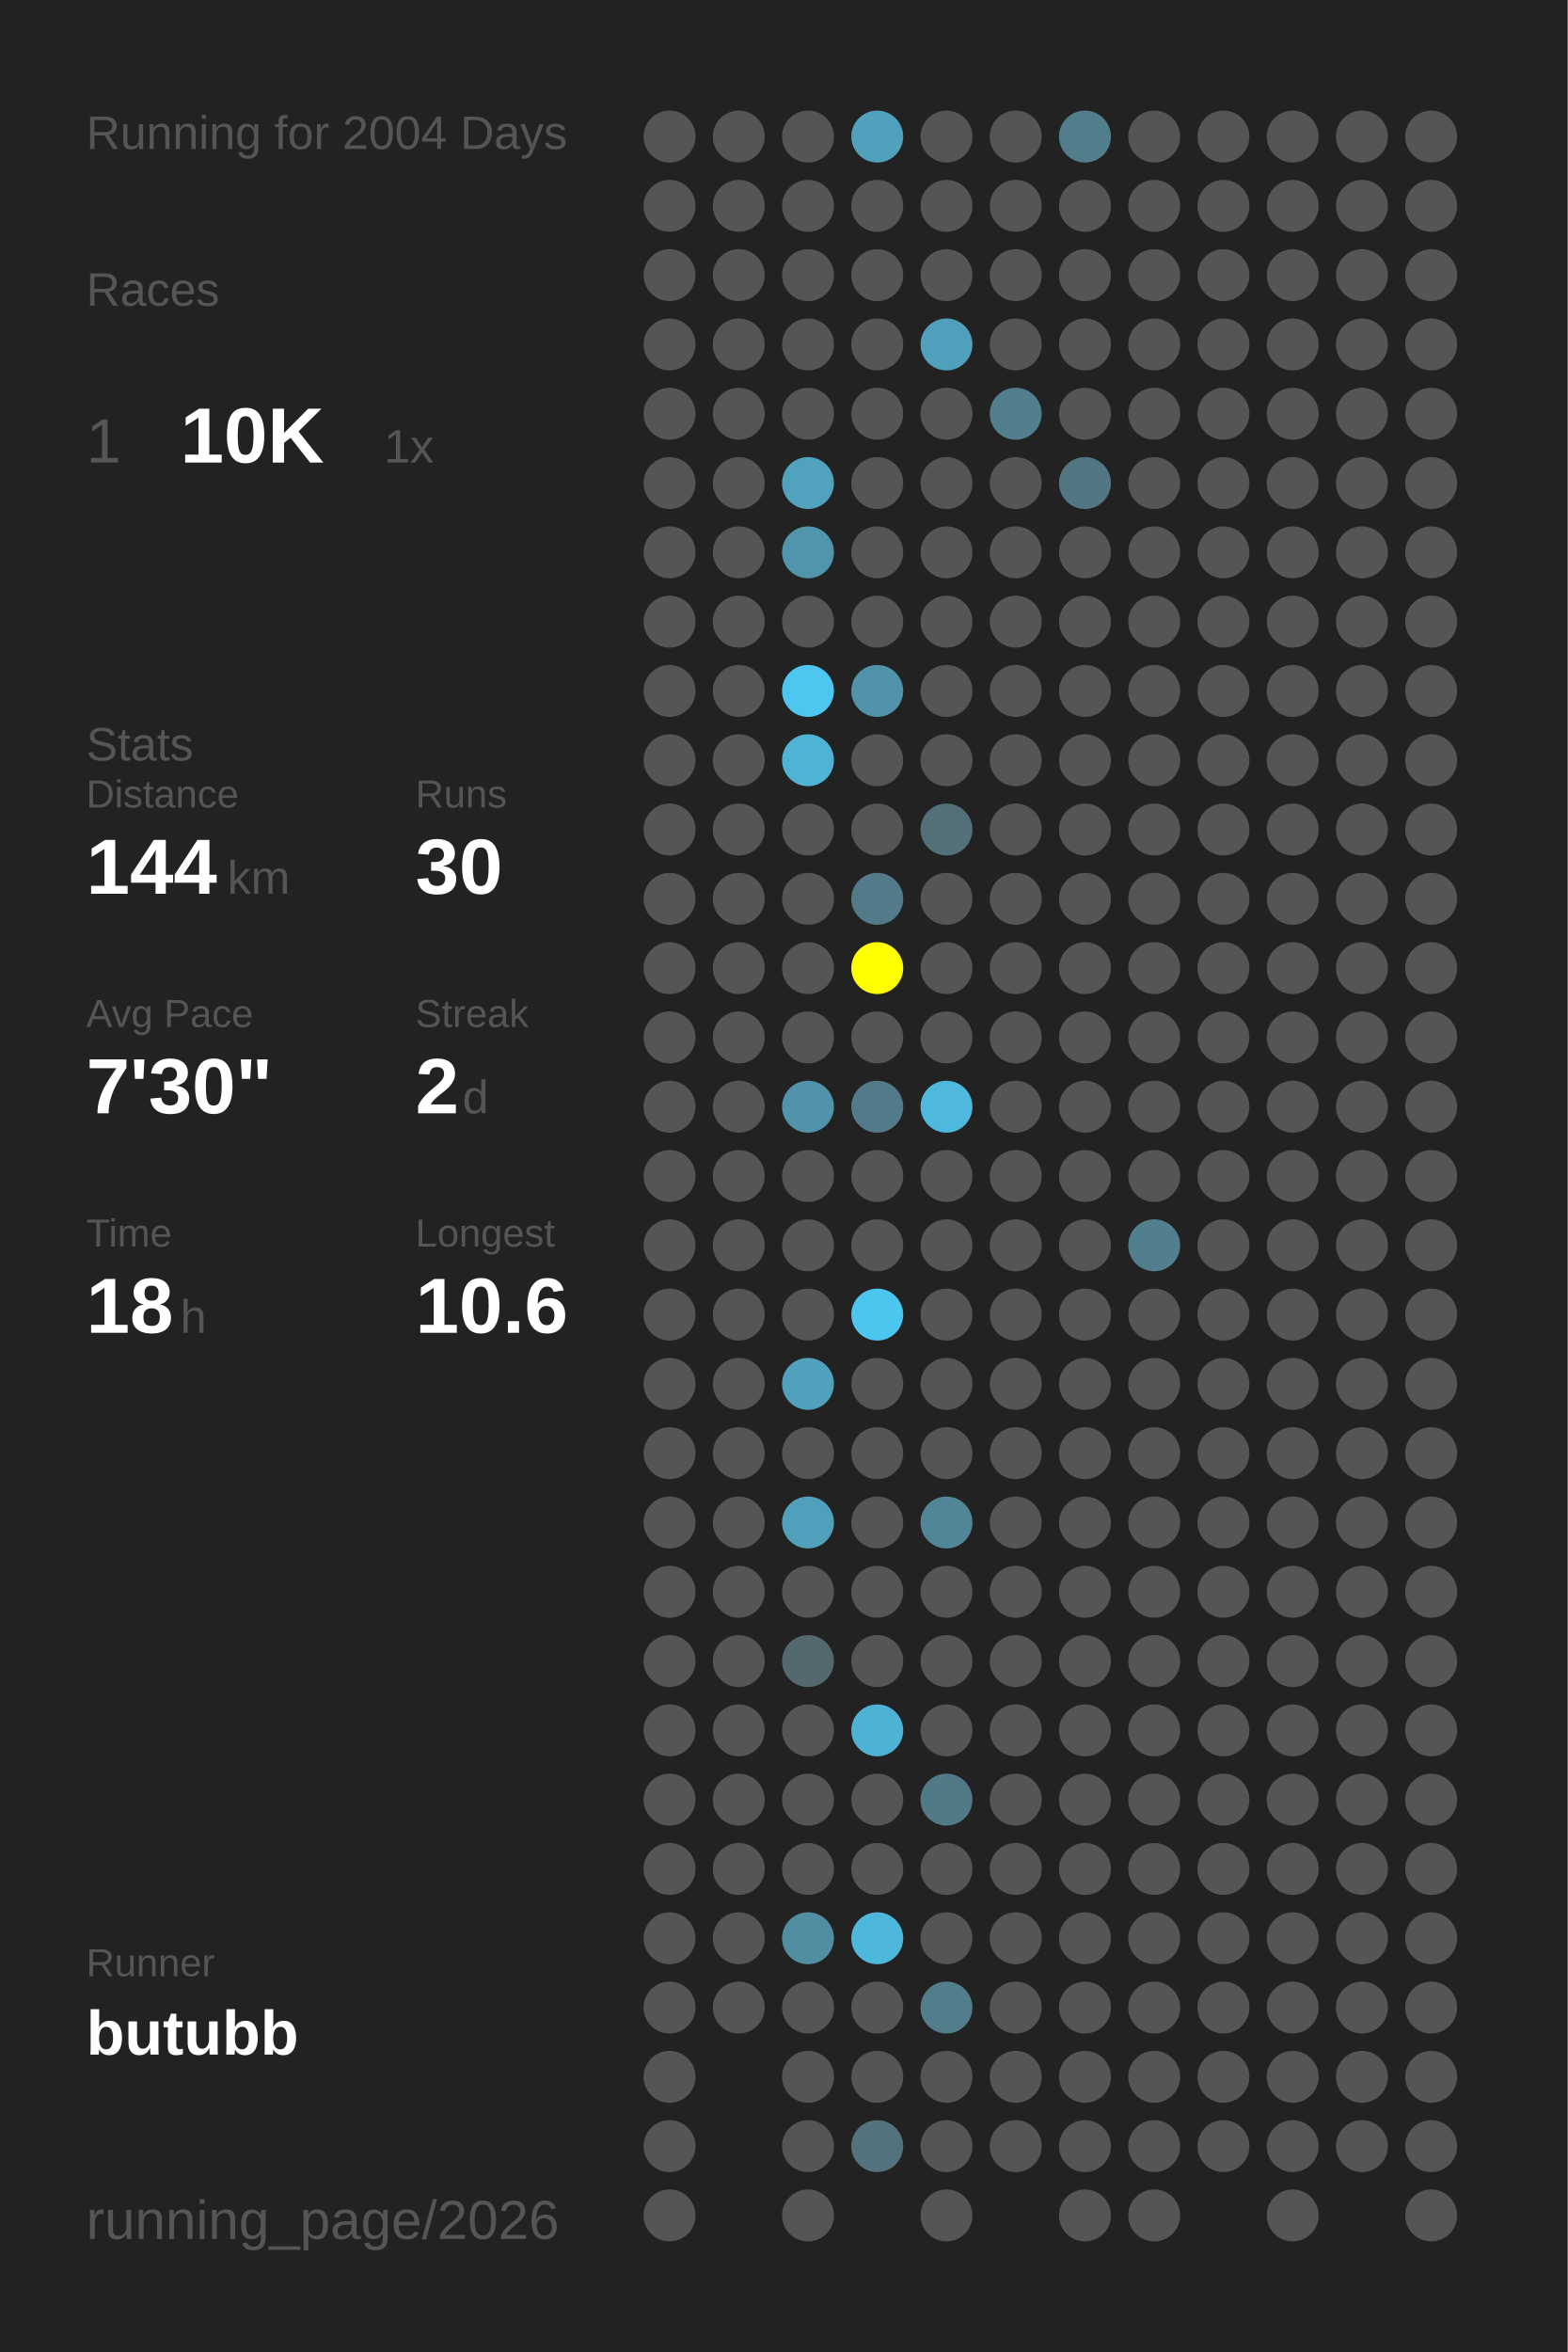
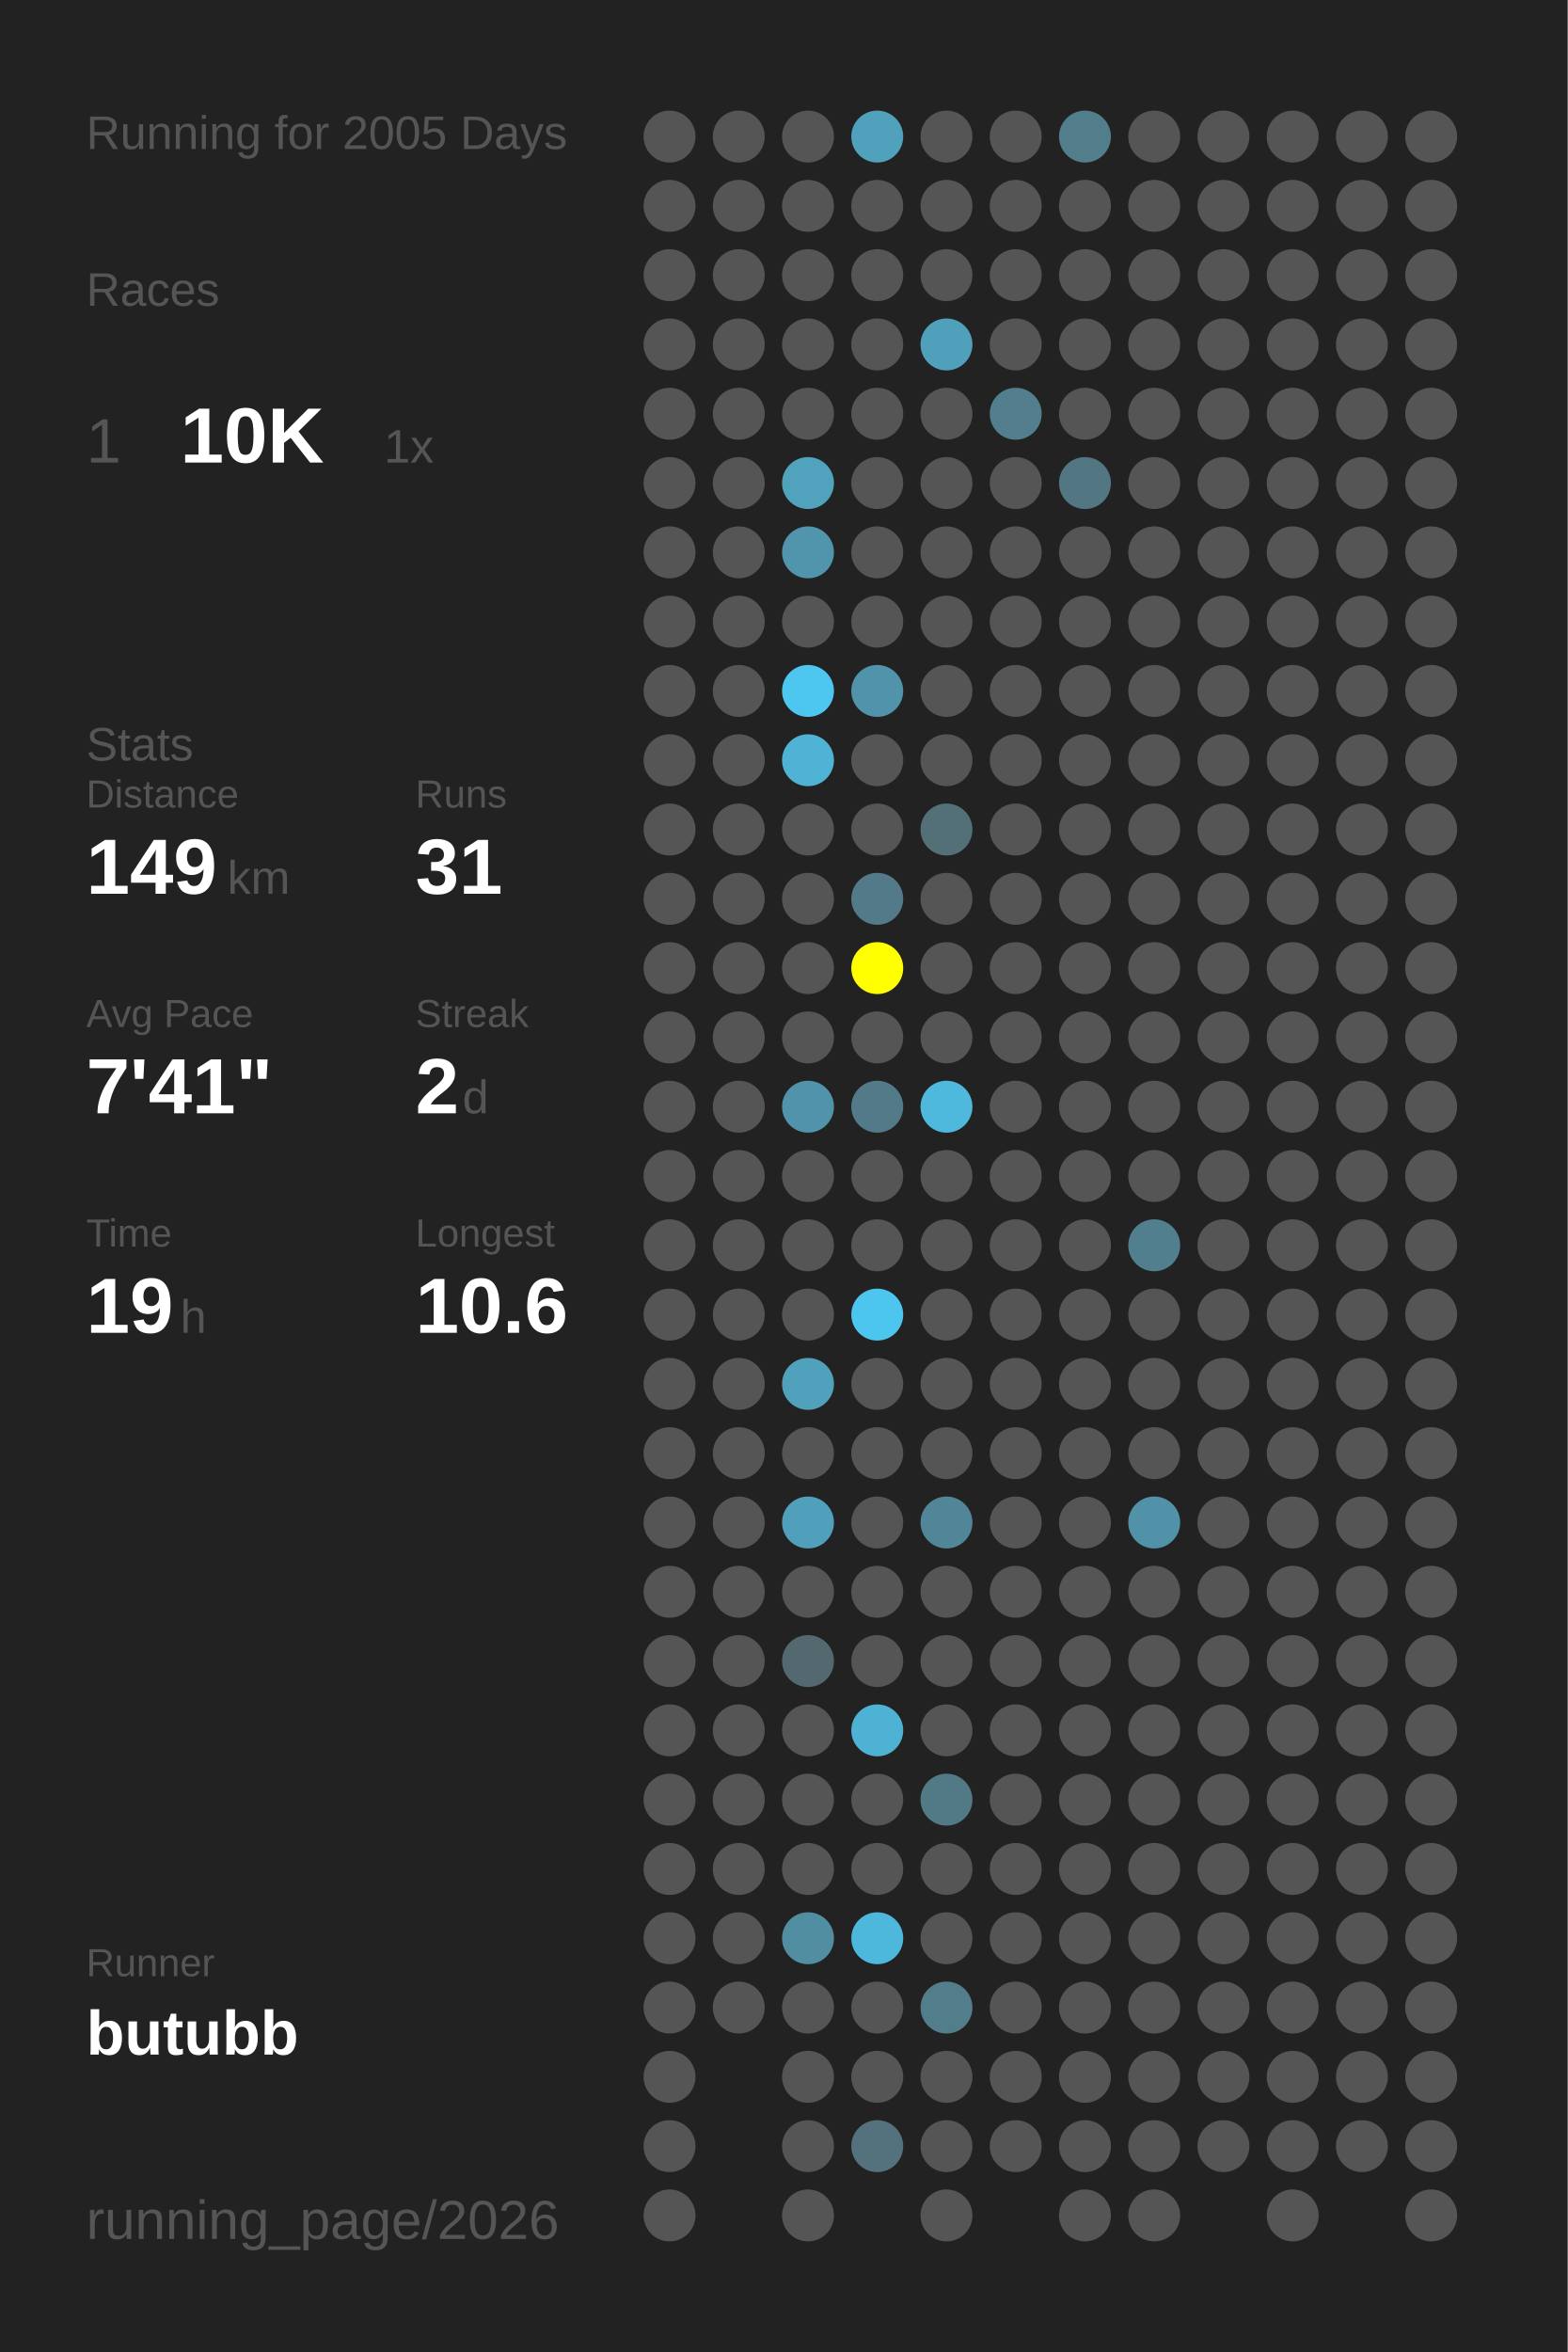
<svg xmlns="http://www.w3.org/2000/svg" baseProfile="full" height="300mm" version="1.1" viewBox="0,0,200,300" width="200mm">
  <defs />
  <rect fill="#222222" height="300" width="200" x="0" y="0" />
-   <text fill="#555555" style="font-size:6px; font-family:Arial;" x="11" y="19">Running for 2004 Days</text>
+   <text fill="#555555" style="font-size:6px; font-family:Arial;" x="11" y="19">Running for 2005 Days</text>
  <text fill="#555555" style="font-size:6px; font-family:Arial;" x="11" y="39">Races</text>
  <text fill="#555555" style="font-size:8px; font-family:Arial;" x="11" y="59">1</text>
  <text fill="#FFFFFF" style="font-size:10px; font-family:Arial; font-weight:bold;" x="23" y="59">10K</text>
  <text fill="#555555" style="font-size:6px; font-family:Arial;" x="49" y="59">1x</text>
  <text fill="#555555" style="font-size:6px; font-family:Arial;" x="11" y="97">Stats</text>
  <text fill="#555555" style="font-size:5px; font-family:Arial;" x="11" y="103">Distance</text>
-   <text fill="#FFFFFF" style="font-size:10px; font-family:Arial; font-weight:bold;" x="11" y="114">144</text>
+   <text fill="#FFFFFF" style="font-size:10px; font-family:Arial; font-weight:bold;" x="11" y="114">149</text>
  <text fill="#555555" style="font-size:6px; font-family:Arial;" x="29" y="114">km</text>
  <text fill="#555555" style="font-size:5px; font-family:Arial;" x="53" y="103">Runs</text>
-   <text fill="#FFFFFF" style="font-size:10px; font-family:Arial; font-weight:bold;" x="53" y="114">30</text>
+   <text fill="#FFFFFF" style="font-size:10px; font-family:Arial; font-weight:bold;" x="53" y="114">31</text>
  <text fill="#555555" style="font-size:5px; font-family:Arial;" x="11" y="131">Avg Pace</text>
-   <text fill="#FFFFFF" style="font-size:10px; font-family:Arial; font-weight:bold;" x="11" y="142">7'30"</text>
+   <text fill="#FFFFFF" style="font-size:10px; font-family:Arial; font-weight:bold;" x="11" y="142">7'41"</text>
  <text fill="#555555" style="font-size:5px; font-family:Arial;" x="53" y="131">Streak</text>
  <text fill="#FFFFFF" style="font-size:10px; font-family:Arial; font-weight:bold;" x="53" y="142">2</text>
  <text fill="#555555" style="font-size:6px; font-family:Arial;" x="59" y="142">d</text>
  <text fill="#555555" style="font-size:5px; font-family:Arial;" x="11" y="159">Time</text>
-   <text fill="#FFFFFF" style="font-size:10px; font-family:Arial; font-weight:bold;" x="11" y="170">18</text>
+   <text fill="#FFFFFF" style="font-size:10px; font-family:Arial; font-weight:bold;" x="11" y="170">19</text>
  <text fill="#555555" style="font-size:6px; font-family:Arial;" x="23" y="170">h</text>
  <text fill="#555555" style="font-size:5px; font-family:Arial;" x="53" y="159">Longest</text>
  <text fill="#FFFFFF" style="font-size:10px; font-family:Arial; font-weight:bold;" x="53" y="170">10.6</text>
  <text fill="#555555" style="font-size:5px; font-family:Arial;" x="11" y="252.065">Runner</text>
  <text fill="#FFFFFF" style="font-size:8px; font-family:Arial; font-weight:bold;" x="11" y="262.065">butubb</text>
  <text fill="#555555" style="font-size:7px; font-family:Arial;" x="11" y="285.581">running_page/2026</text>
  <circle cx="85.417" cy="17.419" fill="#555555" r="3.312" />
  <circle cx="85.417" cy="26.258" fill="#555555" r="3.312" />
  <circle cx="85.417" cy="35.097" fill="#555555" r="3.312" />
  <circle cx="85.417" cy="43.935" fill="#555555" r="3.312" />
  <circle cx="85.417" cy="52.774" fill="#555555" r="3.312" />
  <circle cx="85.417" cy="61.613" fill="#555555" r="3.312" />
  <circle cx="85.417" cy="70.452" fill="#555555" r="3.312" />
  <circle cx="85.417" cy="79.29" fill="#555555" r="3.312" />
  <circle cx="85.417" cy="88.129" fill="#555555" r="3.312" />
  <circle cx="85.417" cy="96.968" fill="#555555" r="3.312" />
  <circle cx="85.417" cy="105.806" fill="#555555" r="3.312" />
  <circle cx="85.417" cy="114.645" fill="#555555" r="3.312" />
  <circle cx="85.417" cy="123.484" fill="#555555" r="3.312" />
  <circle cx="85.417" cy="132.323" fill="#555555" r="3.312" />
  <circle cx="85.417" cy="141.161" fill="#555555" r="3.312" />
  <circle cx="85.417" cy="150" fill="#555555" r="3.312" />
  <circle cx="85.417" cy="158.839" fill="#555555" r="3.312" />
  <circle cx="85.417" cy="167.677" fill="#555555" r="3.312" />
  <circle cx="85.417" cy="176.516" fill="#555555" r="3.312" />
  <circle cx="85.417" cy="185.355" fill="#555555" r="3.312" />
  <circle cx="85.417" cy="194.194" fill="#555555" r="3.312" />
  <circle cx="85.417" cy="203.032" fill="#555555" r="3.312" />
  <circle cx="85.417" cy="211.871" fill="#555555" r="3.312" />
  <circle cx="85.417" cy="220.71" fill="#555555" r="3.312" />
  <circle cx="85.417" cy="229.548" fill="#555555" r="3.312" />
  <circle cx="85.417" cy="238.387" fill="#555555" r="3.312" />
  <circle cx="85.417" cy="247.226" fill="#555555" r="3.312" />
  <circle cx="85.417" cy="256.065" fill="#555555" r="3.312" />
  <circle cx="85.417" cy="264.903" fill="#555555" r="3.312" />
  <circle cx="85.417" cy="273.742" fill="#555555" r="3.312" />
  <circle cx="85.417" cy="282.581" fill="#555555" r="3.312" />
  <circle cx="94.25" cy="17.419" fill="#555555" r="3.312" />
  <circle cx="94.25" cy="26.258" fill="#555555" r="3.312" />
  <circle cx="94.25" cy="35.097" fill="#555555" r="3.312" />
  <circle cx="94.25" cy="43.935" fill="#555555" r="3.312" />
  <circle cx="94.25" cy="52.774" fill="#555555" r="3.312" />
  <circle cx="94.25" cy="61.613" fill="#555555" r="3.312" />
  <circle cx="94.25" cy="70.452" fill="#555555" r="3.312" />
  <circle cx="94.25" cy="79.29" fill="#555555" r="3.312" />
  <circle cx="94.25" cy="88.129" fill="#555555" r="3.312" />
  <circle cx="94.25" cy="96.968" fill="#555555" r="3.312" />
  <circle cx="94.25" cy="105.806" fill="#555555" r="3.312" />
  <circle cx="94.25" cy="114.645" fill="#555555" r="3.312" />
  <circle cx="94.25" cy="123.484" fill="#555555" r="3.312" />
  <circle cx="94.25" cy="132.323" fill="#555555" r="3.312" />
  <circle cx="94.25" cy="141.161" fill="#555555" r="3.312" />
  <circle cx="94.25" cy="150" fill="#555555" r="3.312" />
  <circle cx="94.25" cy="158.839" fill="#555555" r="3.312" />
  <circle cx="94.25" cy="167.677" fill="#555555" r="3.312" />
  <circle cx="94.25" cy="176.516" fill="#555555" r="3.312" />
  <circle cx="94.25" cy="185.355" fill="#555555" r="3.312" />
  <circle cx="94.25" cy="194.194" fill="#555555" r="3.312" />
  <circle cx="94.25" cy="203.032" fill="#555555" r="3.312" />
  <circle cx="94.25" cy="211.871" fill="#555555" r="3.312" />
  <circle cx="94.25" cy="220.71" fill="#555555" r="3.312" />
  <circle cx="94.25" cy="229.548" fill="#555555" r="3.312" />
  <circle cx="94.25" cy="238.387" fill="#555555" r="3.312" />
  <circle cx="94.25" cy="247.226" fill="#555555" r="3.312" />
  <circle cx="94.25" cy="256.065" fill="#555555" r="3.312" />
  <circle cx="103.083" cy="17.419" fill="#555555" r="3.312" />
  <circle cx="103.083" cy="26.258" fill="#555555" r="3.312" />
  <circle cx="103.083" cy="35.097" fill="#555555" r="3.312" />
  <circle cx="103.083" cy="43.935" fill="#555555" r="3.312" />
  <circle cx="103.083" cy="52.774" fill="#555555" r="3.312" />
  <circle cx="103.083" cy="61.613" fill="#50a2bd" r="3.312" />
  <circle cx="103.083" cy="70.452" fill="#5095ac" r="3.312" />
  <circle cx="103.083" cy="79.29" fill="#555555" r="3.312" />
  <circle cx="103.083" cy="88.129" fill="#4dc7f0" r="3.312" />
  <circle cx="103.083" cy="96.968" fill="#4eb3d5" r="3.312" />
  <circle cx="103.083" cy="105.806" fill="#555555" r="3.312" />
  <circle cx="103.083" cy="114.645" fill="#555555" r="3.312" />
  <circle cx="103.083" cy="123.484" fill="#555555" r="3.312" />
  <circle cx="103.083" cy="132.323" fill="#555555" r="3.312" />
  <circle cx="103.083" cy="141.161" fill="#5093aa" r="3.312" />
  <circle cx="103.083" cy="150" fill="#555555" r="3.312" />
  <circle cx="103.083" cy="158.839" fill="#555555" r="3.312" />
  <circle cx="103.083" cy="167.677" fill="#555555" r="3.312" />
  <circle cx="103.083" cy="176.516" fill="#50a1bc" r="3.312" />
  <circle cx="103.083" cy="185.355" fill="#555555" r="3.312" />
  <circle cx="103.083" cy="194.194" fill="#50a0bb" r="3.312" />
  <circle cx="103.083" cy="203.032" fill="#555555" r="3.312" />
  <circle cx="103.083" cy="211.871" fill="#53686f" r="3.312" />
  <circle cx="103.083" cy="220.71" fill="#555555" r="3.312" />
  <circle cx="103.083" cy="229.548" fill="#555555" r="3.312" />
  <circle cx="103.083" cy="238.387" fill="#555555" r="3.312" />
  <circle cx="103.083" cy="247.226" fill="#518ea2" r="3.312" />
  <circle cx="103.083" cy="256.065" fill="#555555" r="3.312" />
  <circle cx="103.083" cy="264.903" fill="#555555" r="3.312" />
  <circle cx="103.083" cy="273.742" fill="#555555" r="3.312" />
  <circle cx="103.083" cy="282.581" fill="#555555" r="3.312" />
  <circle cx="111.917" cy="17.419" fill="#50a1bc" r="3.312" />
  <circle cx="111.917" cy="26.258" fill="#555555" r="3.312" />
  <circle cx="111.917" cy="35.097" fill="#555555" r="3.312" />
  <circle cx="111.917" cy="43.935" fill="#555555" r="3.312" />
  <circle cx="111.917" cy="52.774" fill="#555555" r="3.312" />
  <circle cx="111.917" cy="61.613" fill="#555555" r="3.312" />
  <circle cx="111.917" cy="70.452" fill="#555555" r="3.312" />
  <circle cx="111.917" cy="79.29" fill="#555555" r="3.312" />
  <circle cx="111.917" cy="88.129" fill="#5093aa" r="3.312" />
  <circle cx="111.917" cy="96.968" fill="#555555" r="3.312" />
  <circle cx="111.917" cy="105.806" fill="#555555" r="3.312" />
  <circle cx="111.917" cy="114.645" fill="#527a88" r="3.312" />
  <circle cx="111.917" cy="123.484" fill="#FFFF00" r="3.312" />
  <circle cx="111.917" cy="132.323" fill="#555555" r="3.312" />
  <circle cx="111.917" cy="141.161" fill="#527a88" r="3.312" />
  <circle cx="111.917" cy="150" fill="#555555" r="3.312" />
  <circle cx="111.917" cy="158.839" fill="#555555" r="3.312" />
  <circle cx="111.917" cy="167.677" fill="#4dc6ef" r="3.312" />
  <circle cx="111.917" cy="176.516" fill="#555555" r="3.312" />
  <circle cx="111.917" cy="185.355" fill="#555555" r="3.312" />
  <circle cx="111.917" cy="194.194" fill="#555555" r="3.312" />
  <circle cx="111.917" cy="203.032" fill="#555555" r="3.312" />
  <circle cx="111.917" cy="211.871" fill="#555555" r="3.312" />
  <circle cx="111.917" cy="220.71" fill="#4eb2d4" r="3.312" />
  <circle cx="111.917" cy="229.548" fill="#555555" r="3.312" />
  <circle cx="111.917" cy="238.387" fill="#555555" r="3.312" />
  <circle cx="111.917" cy="247.226" fill="#4eb8dc" r="3.312" />
  <circle cx="111.917" cy="256.065" fill="#555555" r="3.312" />
  <circle cx="111.917" cy="264.903" fill="#555555" r="3.312" />
  <circle cx="111.917" cy="273.742" fill="#53727d" r="3.312" />
  <circle cx="120.75" cy="17.419" fill="#555555" r="3.312" />
  <circle cx="120.75" cy="26.258" fill="#555555" r="3.312" />
  <circle cx="120.75" cy="35.097" fill="#555555" r="3.312" />
  <circle cx="120.75" cy="43.935" fill="#50a0bb" r="3.312" />
  <circle cx="120.75" cy="52.774" fill="#555555" r="3.312" />
  <circle cx="120.75" cy="61.613" fill="#555555" r="3.312" />
  <circle cx="120.75" cy="70.452" fill="#555555" r="3.312" />
  <circle cx="120.75" cy="79.29" fill="#555555" r="3.312" />
  <circle cx="120.75" cy="88.129" fill="#555555" r="3.312" />
  <circle cx="120.75" cy="96.968" fill="#555555" r="3.312" />
  <circle cx="120.75" cy="105.806" fill="#537079" r="3.312" />
  <circle cx="120.75" cy="114.645" fill="#555555" r="3.312" />
  <circle cx="120.75" cy="123.484" fill="#555555" r="3.312" />
  <circle cx="120.75" cy="132.323" fill="#555555" r="3.312" />
  <circle cx="120.75" cy="141.161" fill="#4eb9dd" r="3.312" />
  <circle cx="120.75" cy="150" fill="#555555" r="3.312" />
  <circle cx="120.75" cy="158.839" fill="#555555" r="3.312" />
  <circle cx="120.75" cy="167.677" fill="#555555" r="3.312" />
  <circle cx="120.75" cy="176.516" fill="#555555" r="3.312" />
  <circle cx="120.75" cy="185.355" fill="#555555" r="3.312" />
  <circle cx="120.75" cy="194.194" fill="#518698" r="3.312" />
  <circle cx="120.75" cy="203.032" fill="#555555" r="3.312" />
  <circle cx="120.75" cy="211.871" fill="#555555" r="3.312" />
  <circle cx="120.75" cy="220.71" fill="#555555" r="3.312" />
  <circle cx="120.75" cy="229.548" fill="#527986" r="3.312" />
  <circle cx="120.75" cy="238.387" fill="#555555" r="3.312" />
  <circle cx="120.75" cy="247.226" fill="#555555" r="3.312" />
  <circle cx="120.75" cy="256.065" fill="#527e8c" r="3.312" />
  <circle cx="120.75" cy="264.903" fill="#555555" r="3.312" />
  <circle cx="120.75" cy="273.742" fill="#555555" r="3.312" />
  <circle cx="120.75" cy="282.581" fill="#555555" r="3.312" />
  <circle cx="129.583" cy="17.419" fill="#555555" r="3.312" />
  <circle cx="129.583" cy="26.258" fill="#555555" r="3.312" />
  <circle cx="129.583" cy="35.097" fill="#555555" r="3.312" />
  <circle cx="129.583" cy="43.935" fill="#555555" r="3.312" />
  <circle cx="129.583" cy="52.774" fill="#527e8d" r="3.312" />
  <circle cx="129.583" cy="61.613" fill="#555555" r="3.312" />
  <circle cx="129.583" cy="70.452" fill="#555555" r="3.312" />
  <circle cx="129.583" cy="79.29" fill="#555555" r="3.312" />
  <circle cx="129.583" cy="88.129" fill="#555555" r="3.312" />
  <circle cx="129.583" cy="96.968" fill="#555555" r="3.312" />
  <circle cx="129.583" cy="105.806" fill="#555555" r="3.312" />
  <circle cx="129.583" cy="114.645" fill="#555555" r="3.312" />
  <circle cx="129.583" cy="123.484" fill="#555555" r="3.312" />
  <circle cx="129.583" cy="132.323" fill="#555555" r="3.312" />
  <circle cx="129.583" cy="141.161" fill="#555555" r="3.312" />
  <circle cx="129.583" cy="150" fill="#555555" r="3.312" />
  <circle cx="129.583" cy="158.839" fill="#555555" r="3.312" />
  <circle cx="129.583" cy="167.677" fill="#555555" r="3.312" />
  <circle cx="129.583" cy="176.516" fill="#555555" r="3.312" />
  <circle cx="129.583" cy="185.355" fill="#555555" r="3.312" />
  <circle cx="129.583" cy="194.194" fill="#555555" r="3.312" />
  <circle cx="129.583" cy="203.032" fill="#555555" r="3.312" />
  <circle cx="129.583" cy="211.871" fill="#555555" r="3.312" />
  <circle cx="129.583" cy="220.71" fill="#555555" r="3.312" />
  <circle cx="129.583" cy="229.548" fill="#555555" r="3.312" />
  <circle cx="129.583" cy="238.387" fill="#555555" r="3.312" />
  <circle cx="129.583" cy="247.226" fill="#555555" r="3.312" />
  <circle cx="129.583" cy="256.065" fill="#555555" r="3.312" />
  <circle cx="129.583" cy="264.903" fill="#555555" r="3.312" />
  <circle cx="129.583" cy="273.742" fill="#555555" r="3.312" />
  <circle cx="138.417" cy="17.419" fill="#527d8b" r="3.312" />
  <circle cx="138.417" cy="26.258" fill="#555555" r="3.312" />
  <circle cx="138.417" cy="35.097" fill="#555555" r="3.312" />
  <circle cx="138.417" cy="43.935" fill="#555555" r="3.312" />
  <circle cx="138.417" cy="52.774" fill="#555555" r="3.312" />
  <circle cx="138.417" cy="61.613" fill="#527682" r="3.312" />
  <circle cx="138.417" cy="70.452" fill="#555555" r="3.312" />
  <circle cx="138.417" cy="79.29" fill="#555555" r="3.312" />
  <circle cx="138.417" cy="88.129" fill="#555555" r="3.312" />
  <circle cx="138.417" cy="96.968" fill="#555555" r="3.312" />
  <circle cx="138.417" cy="105.806" fill="#555555" r="3.312" />
  <circle cx="138.417" cy="114.645" fill="#555555" r="3.312" />
  <circle cx="138.417" cy="123.484" fill="#555555" r="3.312" />
  <circle cx="138.417" cy="132.323" fill="#555555" r="3.312" />
  <circle cx="138.417" cy="141.161" fill="#555555" r="3.312" />
  <circle cx="138.417" cy="150" fill="#555555" r="3.312" />
  <circle cx="138.417" cy="158.839" fill="#555555" r="3.312" />
  <circle cx="138.417" cy="167.677" fill="#555555" r="3.312" />
  <circle cx="138.417" cy="176.516" fill="#555555" r="3.312" />
  <circle cx="138.417" cy="185.355" fill="#555555" r="3.312" />
  <circle cx="138.417" cy="194.194" fill="#555555" r="3.312" />
  <circle cx="138.417" cy="203.032" fill="#555555" r="3.312" />
  <circle cx="138.417" cy="211.871" fill="#555555" r="3.312" />
  <circle cx="138.417" cy="220.71" fill="#555555" r="3.312" />
  <circle cx="138.417" cy="229.548" fill="#555555" r="3.312" />
  <circle cx="138.417" cy="238.387" fill="#555555" r="3.312" />
  <circle cx="138.417" cy="247.226" fill="#555555" r="3.312" />
  <circle cx="138.417" cy="256.065" fill="#555555" r="3.312" />
  <circle cx="138.417" cy="264.903" fill="#555555" r="3.312" />
  <circle cx="138.417" cy="273.742" fill="#555555" r="3.312" />
  <circle cx="138.417" cy="282.581" fill="#555555" r="3.312" />
  <circle cx="147.25" cy="17.419" fill="#555555" r="3.312" />
  <circle cx="147.25" cy="26.258" fill="#555555" r="3.312" />
  <circle cx="147.25" cy="35.097" fill="#555555" r="3.312" />
  <circle cx="147.25" cy="43.935" fill="#555555" r="3.312" />
  <circle cx="147.25" cy="52.774" fill="#555555" r="3.312" />
  <circle cx="147.25" cy="61.613" fill="#555555" r="3.312" />
  <circle cx="147.25" cy="70.452" fill="#555555" r="3.312" />
  <circle cx="147.25" cy="79.29" fill="#555555" r="3.312" />
  <circle cx="147.25" cy="88.129" fill="#555555" r="3.312" />
  <circle cx="147.25" cy="96.968" fill="#555555" r="3.312" />
  <circle cx="147.25" cy="105.806" fill="#555555" r="3.312" />
  <circle cx="147.25" cy="114.645" fill="#555555" r="3.312" />
  <circle cx="147.25" cy="123.484" fill="#555555" r="3.312" />
  <circle cx="147.25" cy="132.323" fill="#555555" r="3.312" />
  <circle cx="147.25" cy="141.161" fill="#555555" r="3.312" />
  <circle cx="147.25" cy="150" fill="#555555" r="3.312" />
  <circle cx="147.25" cy="158.839" fill="#527f8e" r="3.312" />
  <circle cx="147.25" cy="167.677" fill="#555555" r="3.312" />
  <circle cx="147.25" cy="176.516" fill="#555555" r="3.312" />
  <circle cx="147.25" cy="185.355" fill="#555555" r="3.312" />
-   <circle cx="147.25" cy="194.194" fill="#555555" r="3.312" />
+   <circle cx="147.25" cy="194.194" fill="#5192a8" r="3.312" />
  <circle cx="147.25" cy="203.032" fill="#555555" r="3.312" />
  <circle cx="147.25" cy="211.871" fill="#555555" r="3.312" />
  <circle cx="147.25" cy="220.71" fill="#555555" r="3.312" />
  <circle cx="147.25" cy="229.548" fill="#555555" r="3.312" />
  <circle cx="147.25" cy="238.387" fill="#555555" r="3.312" />
  <circle cx="147.25" cy="247.226" fill="#555555" r="3.312" />
  <circle cx="147.25" cy="256.065" fill="#555555" r="3.312" />
  <circle cx="147.25" cy="264.903" fill="#555555" r="3.312" />
  <circle cx="147.25" cy="273.742" fill="#555555" r="3.312" />
  <circle cx="147.25" cy="282.581" fill="#555555" r="3.312" />
  <circle cx="156.083" cy="17.419" fill="#555555" r="3.312" />
  <circle cx="156.083" cy="26.258" fill="#555555" r="3.312" />
  <circle cx="156.083" cy="35.097" fill="#555555" r="3.312" />
  <circle cx="156.083" cy="43.935" fill="#555555" r="3.312" />
  <circle cx="156.083" cy="52.774" fill="#555555" r="3.312" />
  <circle cx="156.083" cy="61.613" fill="#555555" r="3.312" />
  <circle cx="156.083" cy="70.452" fill="#555555" r="3.312" />
  <circle cx="156.083" cy="79.29" fill="#555555" r="3.312" />
  <circle cx="156.083" cy="88.129" fill="#555555" r="3.312" />
  <circle cx="156.083" cy="96.968" fill="#555555" r="3.312" />
  <circle cx="156.083" cy="105.806" fill="#555555" r="3.312" />
  <circle cx="156.083" cy="114.645" fill="#555555" r="3.312" />
  <circle cx="156.083" cy="123.484" fill="#555555" r="3.312" />
  <circle cx="156.083" cy="132.323" fill="#555555" r="3.312" />
  <circle cx="156.083" cy="141.161" fill="#555555" r="3.312" />
  <circle cx="156.083" cy="150" fill="#555555" r="3.312" />
  <circle cx="156.083" cy="158.839" fill="#555555" r="3.312" />
  <circle cx="156.083" cy="167.677" fill="#555555" r="3.312" />
  <circle cx="156.083" cy="176.516" fill="#555555" r="3.312" />
  <circle cx="156.083" cy="185.355" fill="#555555" r="3.312" />
  <circle cx="156.083" cy="194.194" fill="#555555" r="3.312" />
  <circle cx="156.083" cy="203.032" fill="#555555" r="3.312" />
  <circle cx="156.083" cy="211.871" fill="#555555" r="3.312" />
  <circle cx="156.083" cy="220.71" fill="#555555" r="3.312" />
  <circle cx="156.083" cy="229.548" fill="#555555" r="3.312" />
  <circle cx="156.083" cy="238.387" fill="#555555" r="3.312" />
  <circle cx="156.083" cy="247.226" fill="#555555" r="3.312" />
  <circle cx="156.083" cy="256.065" fill="#555555" r="3.312" />
  <circle cx="156.083" cy="264.903" fill="#555555" r="3.312" />
  <circle cx="156.083" cy="273.742" fill="#555555" r="3.312" />
  <circle cx="164.917" cy="17.419" fill="#555555" r="3.312" />
  <circle cx="164.917" cy="26.258" fill="#555555" r="3.312" />
  <circle cx="164.917" cy="35.097" fill="#555555" r="3.312" />
  <circle cx="164.917" cy="43.935" fill="#555555" r="3.312" />
  <circle cx="164.917" cy="52.774" fill="#555555" r="3.312" />
  <circle cx="164.917" cy="61.613" fill="#555555" r="3.312" />
  <circle cx="164.917" cy="70.452" fill="#555555" r="3.312" />
  <circle cx="164.917" cy="79.29" fill="#555555" r="3.312" />
  <circle cx="164.917" cy="88.129" fill="#555555" r="3.312" />
  <circle cx="164.917" cy="96.968" fill="#555555" r="3.312" />
  <circle cx="164.917" cy="105.806" fill="#555555" r="3.312" />
  <circle cx="164.917" cy="114.645" fill="#555555" r="3.312" />
  <circle cx="164.917" cy="123.484" fill="#555555" r="3.312" />
  <circle cx="164.917" cy="132.323" fill="#555555" r="3.312" />
  <circle cx="164.917" cy="141.161" fill="#555555" r="3.312" />
  <circle cx="164.917" cy="150" fill="#555555" r="3.312" />
  <circle cx="164.917" cy="158.839" fill="#555555" r="3.312" />
  <circle cx="164.917" cy="167.677" fill="#555555" r="3.312" />
  <circle cx="164.917" cy="176.516" fill="#555555" r="3.312" />
  <circle cx="164.917" cy="185.355" fill="#555555" r="3.312" />
  <circle cx="164.917" cy="194.194" fill="#555555" r="3.312" />
  <circle cx="164.917" cy="203.032" fill="#555555" r="3.312" />
  <circle cx="164.917" cy="211.871" fill="#555555" r="3.312" />
  <circle cx="164.917" cy="220.71" fill="#555555" r="3.312" />
  <circle cx="164.917" cy="229.548" fill="#555555" r="3.312" />
  <circle cx="164.917" cy="238.387" fill="#555555" r="3.312" />
  <circle cx="164.917" cy="247.226" fill="#555555" r="3.312" />
  <circle cx="164.917" cy="256.065" fill="#555555" r="3.312" />
  <circle cx="164.917" cy="264.903" fill="#555555" r="3.312" />
  <circle cx="164.917" cy="273.742" fill="#555555" r="3.312" />
  <circle cx="164.917" cy="282.581" fill="#555555" r="3.312" />
  <circle cx="173.75" cy="17.419" fill="#555555" r="3.312" />
  <circle cx="173.75" cy="26.258" fill="#555555" r="3.312" />
  <circle cx="173.75" cy="35.097" fill="#555555" r="3.312" />
  <circle cx="173.75" cy="43.935" fill="#555555" r="3.312" />
  <circle cx="173.75" cy="52.774" fill="#555555" r="3.312" />
  <circle cx="173.75" cy="61.613" fill="#555555" r="3.312" />
  <circle cx="173.75" cy="70.452" fill="#555555" r="3.312" />
  <circle cx="173.75" cy="79.29" fill="#555555" r="3.312" />
  <circle cx="173.75" cy="88.129" fill="#555555" r="3.312" />
  <circle cx="173.75" cy="96.968" fill="#555555" r="3.312" />
  <circle cx="173.75" cy="105.806" fill="#555555" r="3.312" />
  <circle cx="173.75" cy="114.645" fill="#555555" r="3.312" />
  <circle cx="173.75" cy="123.484" fill="#555555" r="3.312" />
  <circle cx="173.75" cy="132.323" fill="#555555" r="3.312" />
  <circle cx="173.75" cy="141.161" fill="#555555" r="3.312" />
  <circle cx="173.75" cy="150" fill="#555555" r="3.312" />
  <circle cx="173.75" cy="158.839" fill="#555555" r="3.312" />
  <circle cx="173.75" cy="167.677" fill="#555555" r="3.312" />
  <circle cx="173.75" cy="176.516" fill="#555555" r="3.312" />
  <circle cx="173.75" cy="185.355" fill="#555555" r="3.312" />
  <circle cx="173.75" cy="194.194" fill="#555555" r="3.312" />
  <circle cx="173.75" cy="203.032" fill="#555555" r="3.312" />
  <circle cx="173.75" cy="211.871" fill="#555555" r="3.312" />
  <circle cx="173.75" cy="220.71" fill="#555555" r="3.312" />
  <circle cx="173.75" cy="229.548" fill="#555555" r="3.312" />
  <circle cx="173.75" cy="238.387" fill="#555555" r="3.312" />
  <circle cx="173.75" cy="247.226" fill="#555555" r="3.312" />
  <circle cx="173.75" cy="256.065" fill="#555555" r="3.312" />
  <circle cx="173.75" cy="264.903" fill="#555555" r="3.312" />
  <circle cx="173.75" cy="273.742" fill="#555555" r="3.312" />
  <circle cx="182.583" cy="17.419" fill="#555555" r="3.312" />
  <circle cx="182.583" cy="26.258" fill="#555555" r="3.312" />
  <circle cx="182.583" cy="35.097" fill="#555555" r="3.312" />
  <circle cx="182.583" cy="43.935" fill="#555555" r="3.312" />
  <circle cx="182.583" cy="52.774" fill="#555555" r="3.312" />
  <circle cx="182.583" cy="61.613" fill="#555555" r="3.312" />
  <circle cx="182.583" cy="70.452" fill="#555555" r="3.312" />
  <circle cx="182.583" cy="79.29" fill="#555555" r="3.312" />
  <circle cx="182.583" cy="88.129" fill="#555555" r="3.312" />
  <circle cx="182.583" cy="96.968" fill="#555555" r="3.312" />
  <circle cx="182.583" cy="105.806" fill="#555555" r="3.312" />
  <circle cx="182.583" cy="114.645" fill="#555555" r="3.312" />
  <circle cx="182.583" cy="123.484" fill="#555555" r="3.312" />
  <circle cx="182.583" cy="132.323" fill="#555555" r="3.312" />
  <circle cx="182.583" cy="141.161" fill="#555555" r="3.312" />
  <circle cx="182.583" cy="150" fill="#555555" r="3.312" />
  <circle cx="182.583" cy="158.839" fill="#555555" r="3.312" />
  <circle cx="182.583" cy="167.677" fill="#555555" r="3.312" />
  <circle cx="182.583" cy="176.516" fill="#555555" r="3.312" />
  <circle cx="182.583" cy="185.355" fill="#555555" r="3.312" />
  <circle cx="182.583" cy="194.194" fill="#555555" r="3.312" />
  <circle cx="182.583" cy="203.032" fill="#555555" r="3.312" />
  <circle cx="182.583" cy="211.871" fill="#555555" r="3.312" />
  <circle cx="182.583" cy="220.71" fill="#555555" r="3.312" />
  <circle cx="182.583" cy="229.548" fill="#555555" r="3.312" />
  <circle cx="182.583" cy="238.387" fill="#555555" r="3.312" />
  <circle cx="182.583" cy="247.226" fill="#555555" r="3.312" />
  <circle cx="182.583" cy="256.065" fill="#555555" r="3.312" />
  <circle cx="182.583" cy="264.903" fill="#555555" r="3.312" />
  <circle cx="182.583" cy="273.742" fill="#555555" r="3.312" />
  <circle cx="182.583" cy="282.581" fill="#555555" r="3.312" />
</svg>
